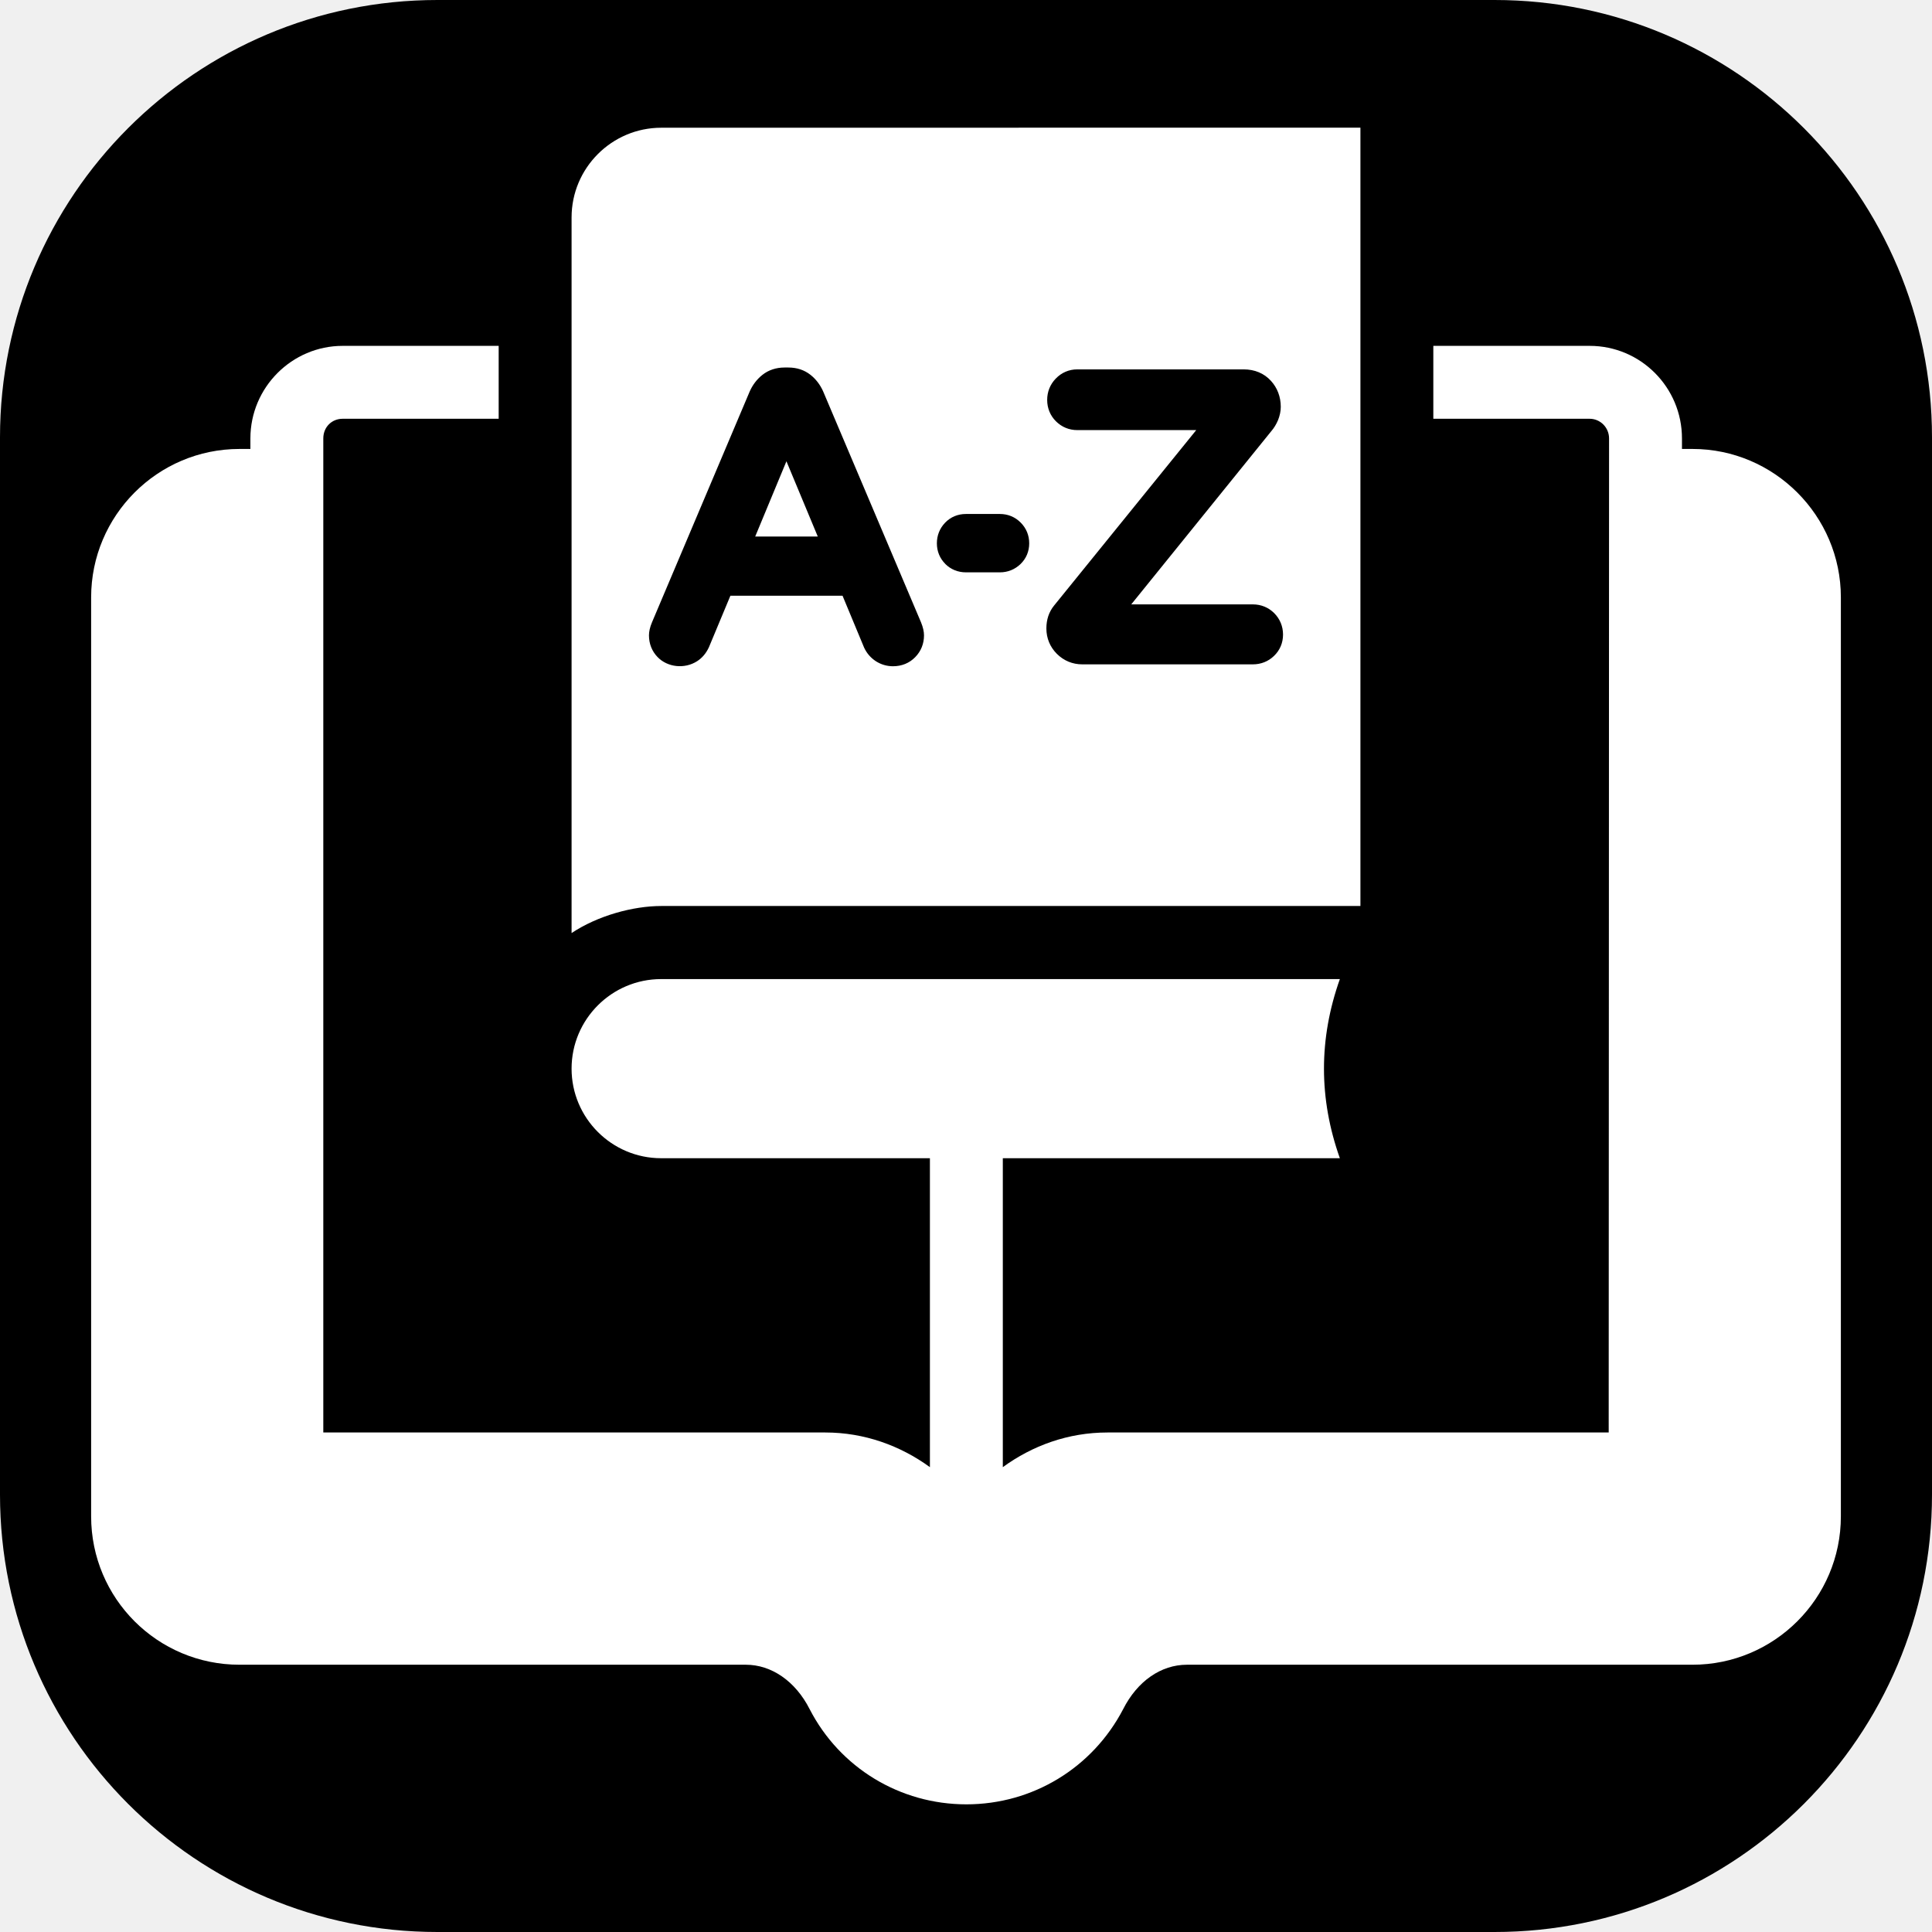
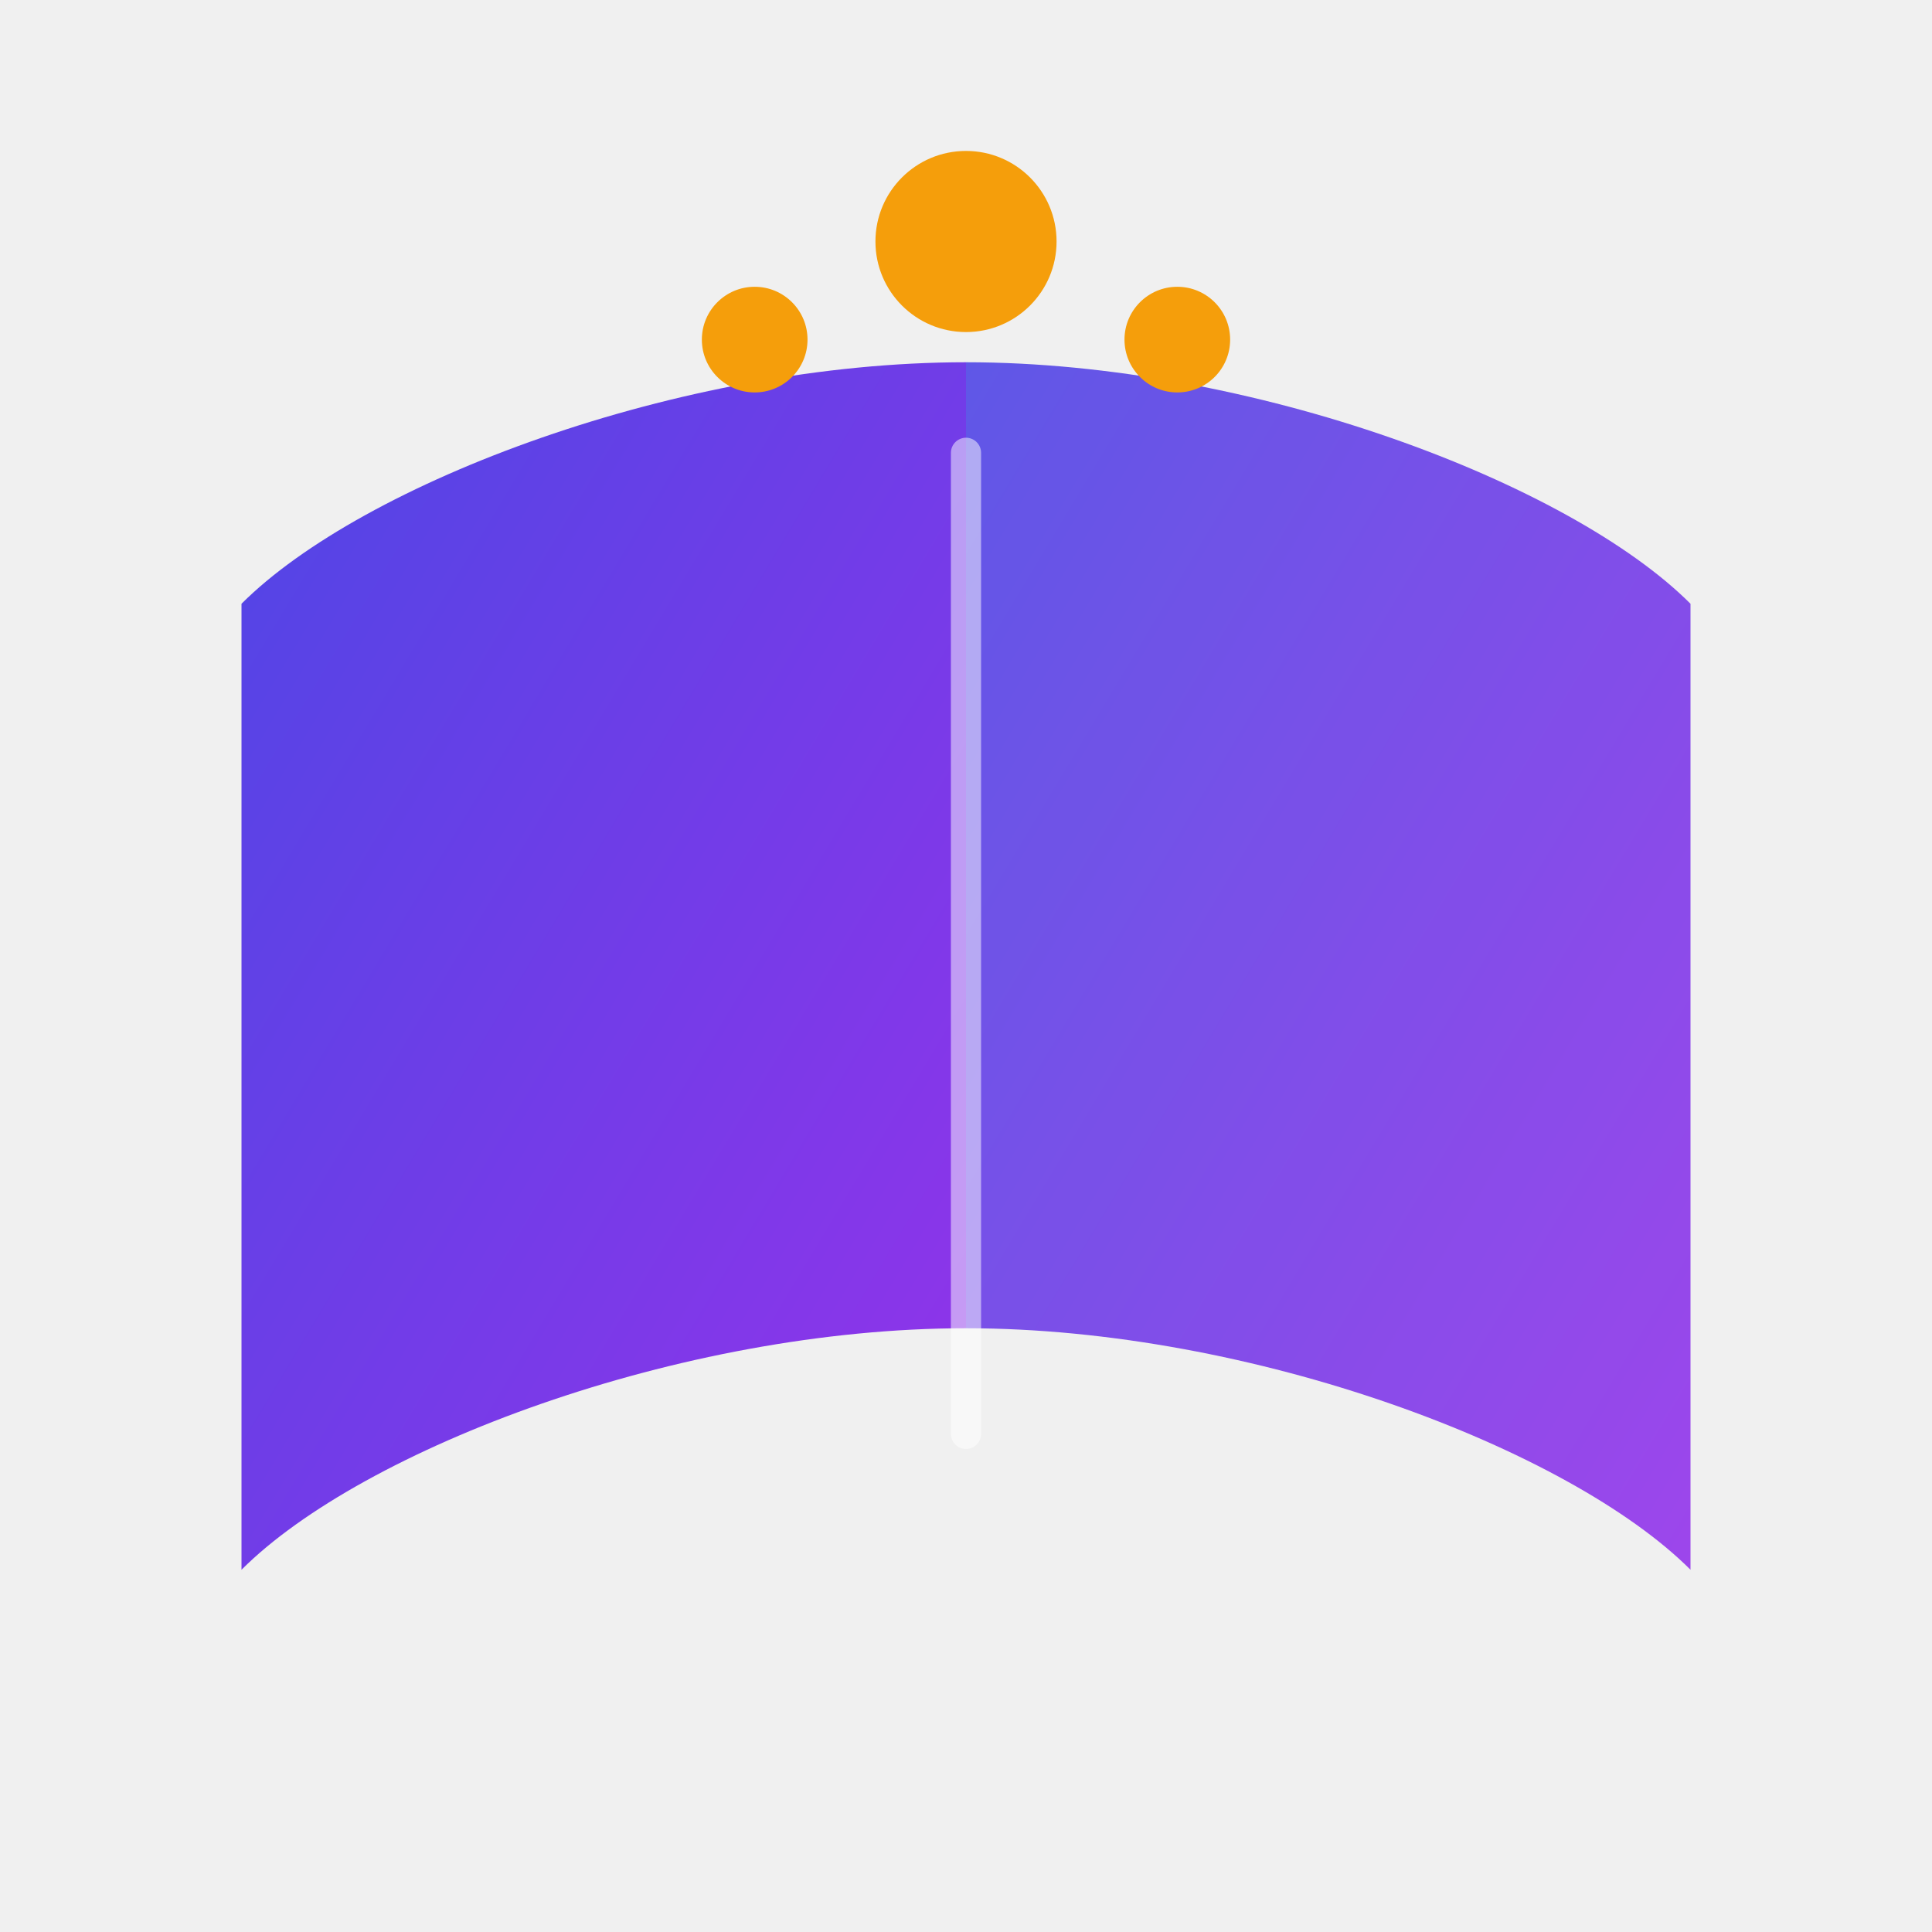
- <svg xmlns="http://www.w3.org/2000/svg" viewBox="0 0 53 53" width="132px" height="132px">
-   <rect width="53" height="53" rx="12" fill="#000000" />
-   <path fill="#ffffff" d="M 37.32 3.502 L 18.141 3.504 C 16.784 3.504 15.68 4.608 15.68 5.965 L 15.68 25.596 C 16.397 25.119 17.365 24.854 18.141 24.854 L 37.32 24.854 L 37.32 3.502 z M 9.4 9.488 C 8.01 9.488 6.869 10.627 6.869 12.027 L 6.869 12.316 L 6.57 12.316 C 4.32 12.316 2.5 14.147 2.5 16.387 L 2.5 41.598 C 2.5 43.848 4.32 45.668 6.57 45.668 L 20.461 45.668 C 21.161 45.668 21.821 46.117 22.211 46.887 C 23.041 48.497 24.69 49.498 26.51 49.498 C 28.33 49.498 29.971 48.497 30.811 46.887 C 31.201 46.117 31.851 45.668 32.561 45.668 L 46.43 45.668 C 48.67 45.668 50.5 43.848 50.5 41.598 L 50.5 16.387 C 50.5 14.147 48.67 12.316 46.43 12.316 L 46.141 12.316 L 46.141 12.027 C 46.141 10.627 45.009 9.488 43.609 9.488 L 39.32 9.488 L 39.32 11.488 L 43.609 11.488 C 43.899 11.488 44.141 11.727 44.141 12.027 C 44.127 49.398 44.132 36.509 44.131 39.297 L 30.381 39.297 C 29.301 39.297 28.32 39.658 27.51 40.248 L 27.51 31.773 L 36.756 31.773 C 36.175 30.138 36.175 28.495 36.756 26.859 L 18.137 26.859 C 16.782 26.859 15.68 27.961 15.68 29.316 C 15.68 30.671 16.782 31.773 18.137 31.773 L 25.51 31.773 L 25.51 40.248 C 24.7 39.658 23.711 39.297 22.641 39.297 L 8.869 39.297 L 8.869 12.027 C 8.869 11.717 9.1 11.488 9.4 11.488 L 13.68 11.488 L 13.68 9.488 L 9.4 9.488 z M 21.521 10.082 L 21.627 10.082 C 21.86 10.082 22.064 10.149 22.234 10.283 C 22.382 10.4 22.498 10.552 22.58 10.734 L 25.266 17.072 C 25.321 17.207 25.348 17.323 25.348 17.43 C 25.348 17.66 25.265 17.865 25.109 18.025 C 24.951 18.189 24.739 18.277 24.498 18.277 C 24.328 18.277 24.17 18.23 24.027 18.139 C 23.886 18.046 23.777 17.921 23.705 17.766 L 23.113 16.342 L 20.037 16.342 L 19.449 17.752 C 19.371 17.922 19.264 18.048 19.123 18.139 C 18.777 18.36 18.31 18.306 18.039 18.025 C 17.885 17.866 17.803 17.66 17.803 17.43 C 17.803 17.323 17.83 17.206 17.885 17.074 L 20.566 10.74 C 20.649 10.553 20.767 10.401 20.916 10.283 C 21.082 10.151 21.292 10.082 21.521 10.082 z M 29.553 10.133 L 34.117 10.133 C 34.419 10.133 34.677 10.241 34.863 10.445 C 35.04 10.637 35.135 10.885 35.135 11.16 C 35.135 11.279 35.109 11.402 35.061 11.523 C 35.011 11.641 34.949 11.743 34.875 11.828 L 31.033 16.58 L 34.369 16.58 C 34.594 16.58 34.797 16.663 34.955 16.82 C 35.113 16.979 35.197 17.183 35.197 17.408 C 35.197 17.637 35.111 17.839 34.949 17.994 C 34.793 18.145 34.592 18.225 34.369 18.225 L 29.689 18.225 C 29.422 18.225 29.182 18.125 28.992 17.936 C 28.804 17.747 28.705 17.507 28.705 17.24 C 28.705 16.999 28.774 16.788 28.914 16.615 L 32.816 11.799 L 29.553 11.799 C 29.327 11.799 29.125 11.714 28.967 11.557 C 28.81 11.4 28.727 11.197 28.727 10.971 C 28.727 10.748 28.807 10.547 28.961 10.387 C 29.121 10.221 29.325 10.133 29.553 10.133 z M 21.574 12.654 L 20.717 14.719 L 22.434 14.719 L 21.574 12.654 z M 26.498 14.1 L 27.43 14.1 C 27.649 14.1 27.847 14.181 28 14.336 C 28.154 14.49 28.234 14.687 28.234 14.904 C 28.234 15.126 28.152 15.323 27.994 15.475 C 27.84 15.622 27.646 15.701 27.43 15.701 L 26.498 15.701 C 26.28 15.701 26.083 15.621 25.932 15.471 L 25.932 15.469 C 25.781 15.318 25.701 15.123 25.701 14.904 C 25.701 14.69 25.778 14.496 25.924 14.342 C 26.077 14.182 26.275 14.1 26.498 14.1 z" />
+ <svg xmlns="http://www.w3.org/2000/svg" viewBox="0 0 512 512">
+   <defs>
+     <linearGradient id="mainGrad" x1="0%" y1="0%" x2="100%" y2="100%">
+       <stop offset="0%" stop-color="#4F46E5" />
+       <stop offset="100%" stop-color="#9333EA" />
+     </linearGradient>
+   </defs>
+   <g>
+     <path fill="url(#mainGrad)" d="M256 96 C 180 96, 96 128, 64 160 V 416 C 96 384, 180 352, 256 352 V 96 Z" />
+     <path fill="url(#mainGrad)" d="M256 96 C 332 96, 416 128, 448 160 V 416 C 416 384, 332 352, 256 352 V 96 Z" opacity="0.9" />
+   </g>
+   <path fill="#ffffff" d="M256 120 V 380" stroke="#ffffff" stroke-width="8" stroke-linecap="round" opacity="0.5" />
+   <g fill="#F59E0B">
+     <circle cx="256" cy="64" r="24" />
+     <circle cx="200" cy="90" r="14" />
+     <circle cx="312" cy="90" r="14" />
+   </g>
</svg>
